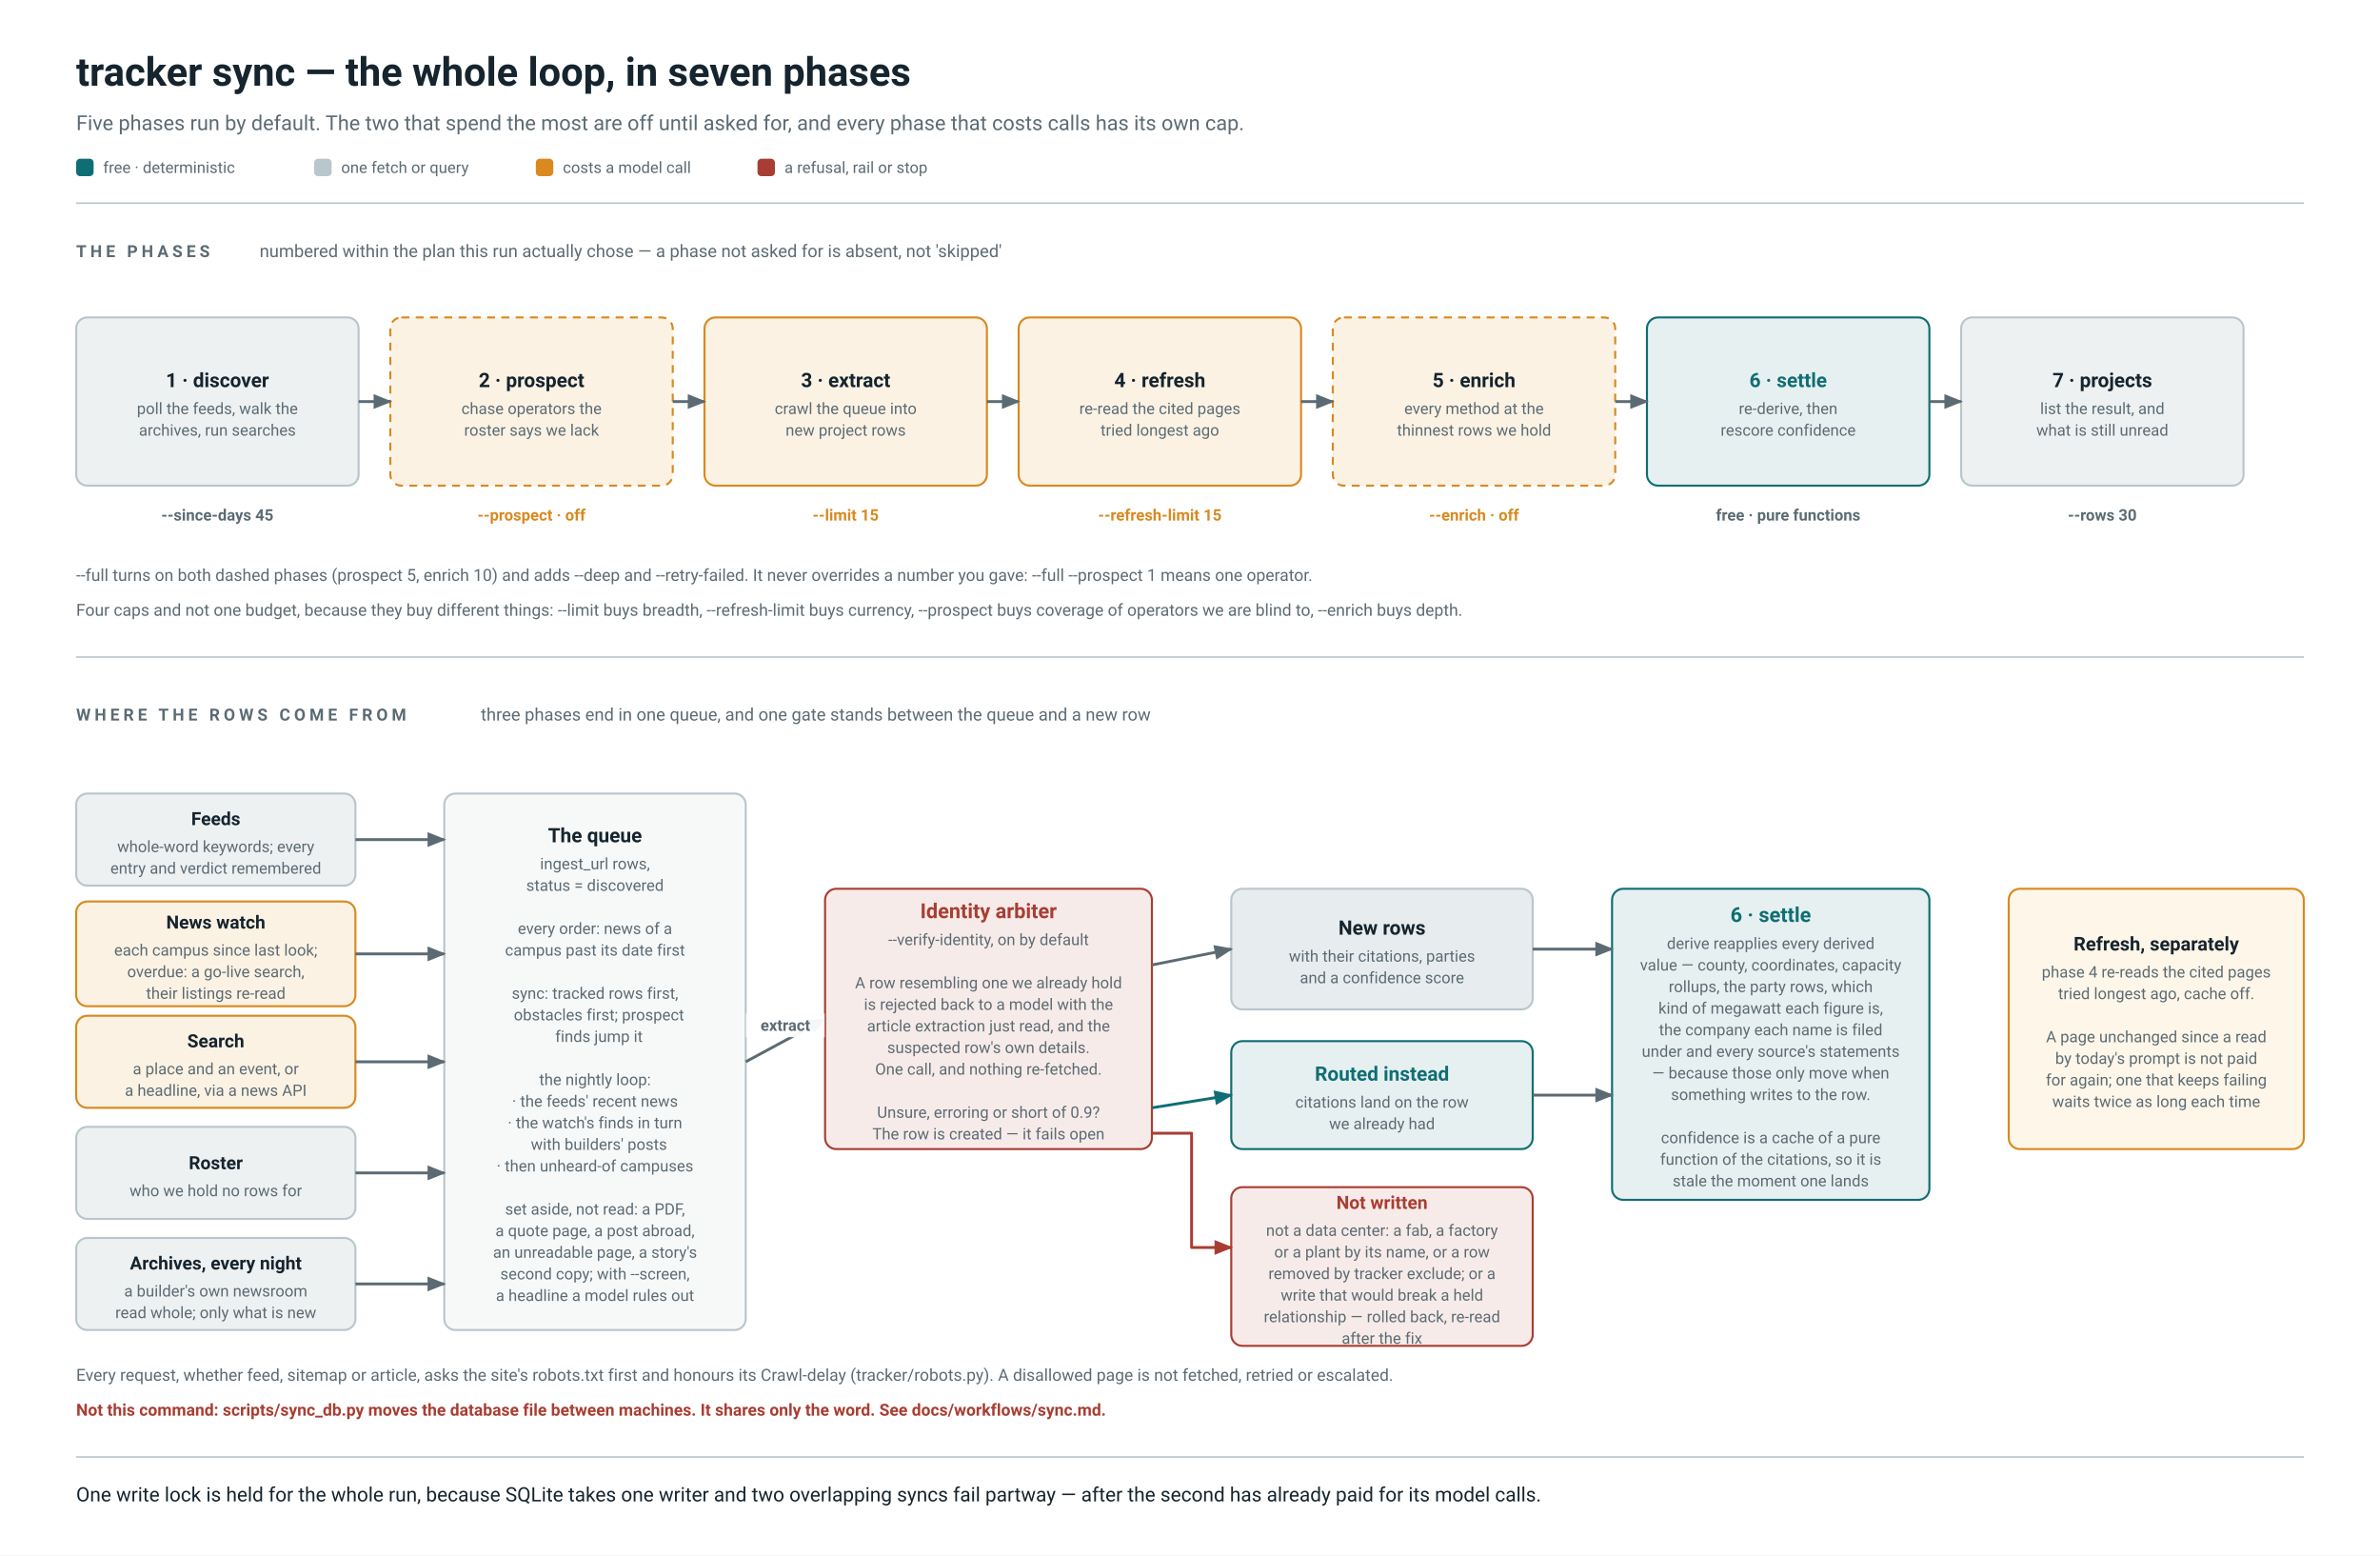
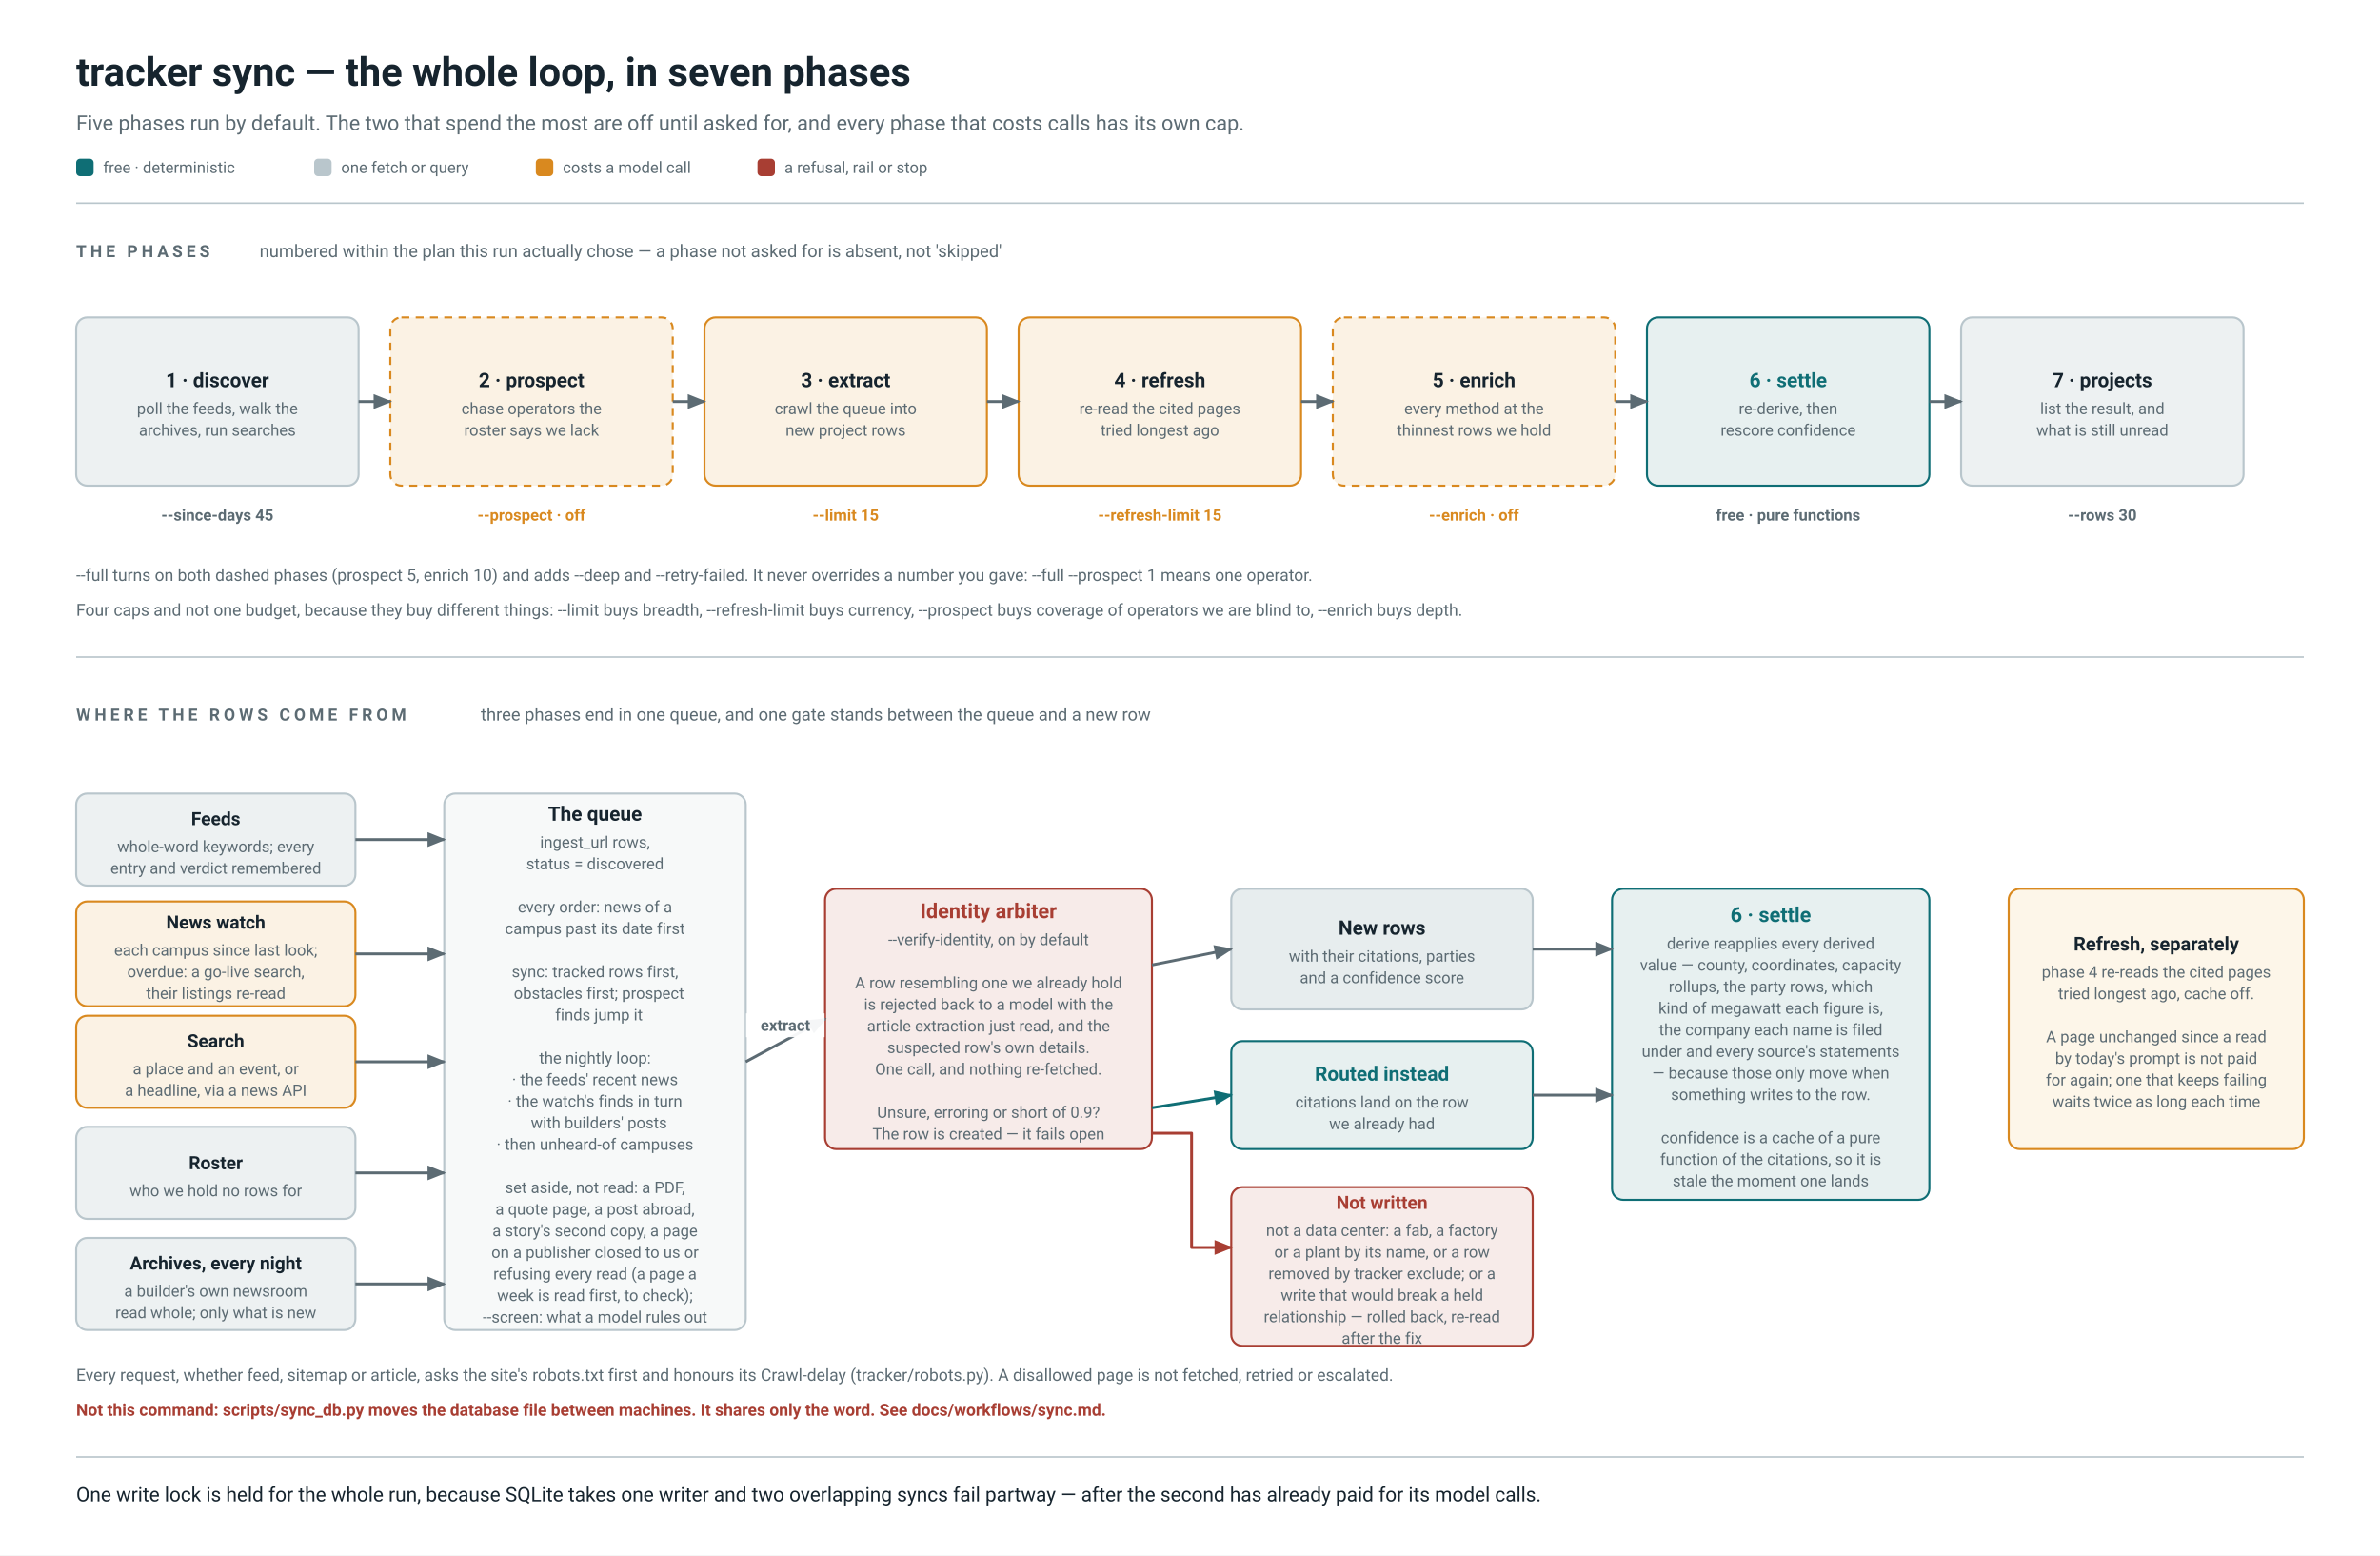
<svg xmlns="http://www.w3.org/2000/svg" width="1500" height="980" viewBox="0 0 1500 980" font-family="system-ui,-apple-system,'Segoe UI',Roboto,'Helvetica Neue','DejaVu Sans',Arial,sans-serif">
  <defs>
    <marker id="a0F6E75" viewBox="0 0 10 10" refX="9" refY="5" markerWidth="6.5" markerHeight="6.5" orient="auto-start-reverse">
      <path d="M 0 1 L 10 5 L 0 9 z" fill="#0F6E75" />
    </marker>
    <marker id="a5C6B73" viewBox="0 0 10 10" refX="9" refY="5" markerWidth="6.5" markerHeight="6.5" orient="auto-start-reverse">
      <path d="M 0 1 L 10 5 L 0 9 z" fill="#5C6B73" />
    </marker>
    <marker id="aA83E33" viewBox="0 0 10 10" refX="9" refY="5" markerWidth="6.5" markerHeight="6.5" orient="auto-start-reverse">
      <path d="M 0 1 L 10 5 L 0 9 z" fill="#A83E33" />
    </marker>
  </defs>
  <rect width="1500" height="980" fill="#FFFFFF" />
  <g font-family="system-ui,-apple-system,'Segoe UI',Roboto,'Helvetica Neue','DejaVu Sans',Arial,sans-serif" xml:space="preserve">
    <text x="48.0" y="54.0" font-size="25" fill="#16242E" text-anchor="start" font-weight="700">tracker sync — the whole loop, in seven phases</text>
    <text x="48.0" y="82.0" font-size="13" fill="#5C6B73" text-anchor="start">Five phases run by default. The two that spend the most are off until asked for, and every phase that costs calls has its own cap.</text>
    <rect x="48.0" y="100.0" width="11" height="11" rx="2.5" fill="#0F6E75" />
    <text x="65.0" y="109.0" font-size="10" fill="#5C6B73" text-anchor="start">free · deterministic</text>
    <rect x="198.0" y="100.0" width="11" height="11" rx="2.5" fill="#B9C6CC" />
    <text x="215.0" y="109.0" font-size="10" fill="#5C6B73" text-anchor="start">one fetch or query</text>
    <rect x="337.7" y="100.0" width="11" height="11" rx="2.5" fill="#D9891F" />
    <text x="354.7" y="109.0" font-size="10" fill="#5C6B73" text-anchor="start">costs a model call</text>
    <rect x="477.4" y="100.0" width="11" height="11" rx="2.5" fill="#A83E33" />
    <text x="494.4" y="109.0" font-size="10" fill="#5C6B73" text-anchor="start">a refusal, rail or stop</text>
    <line x1="48" y1="128" x2="1452" y2="128" stroke="#B9C6CC" stroke-width="1" />
    <text x="48.0" y="162.0" font-size="10.5" fill="#5C6B73" text-anchor="start" font-weight="700" letter-spacing="2.4">THE PHASES</text>
    <text x="163.6" y="162.0" font-size="11" fill="#5C6B73" text-anchor="start">numbered within the plan this run actually chose — a phase not asked for is absent, not 'skipped'</text>
    <rect x="48.0" y="200.0" width="178.0" height="106.0" rx="7" fill="#EDF1F2" stroke="#B9C6CC" stroke-width="1.3" />
    <text x="137.0" y="243.9" font-size="12.5" fill="#16242E" text-anchor="middle" font-weight="700">1 · discover</text>
    <text x="137.0" y="260.9" font-size="10" fill="#5C6B73" text-anchor="middle">poll the feeds, walk the</text>
    <text x="137.0" y="274.5" font-size="10" fill="#5C6B73" text-anchor="middle">archives, run searches</text>
    <text x="137.0" y="328.0" font-size="10" fill="#5C6B73" text-anchor="middle" font-weight="700">--since-days 45</text>
    <rect x="246.0" y="200.0" width="178.0" height="106.0" rx="7" fill="#FBF2E4" stroke="#D9891F" stroke-width="1.3" stroke-dasharray="5 4" />
    <text x="335.0" y="243.9" font-size="12.5" fill="#16242E" text-anchor="middle" font-weight="700">2 · prospect</text>
    <text x="335.0" y="260.9" font-size="10" fill="#5C6B73" text-anchor="middle">chase operators the</text>
    <text x="335.0" y="274.5" font-size="10" fill="#5C6B73" text-anchor="middle">roster says we lack</text>
    <text x="335.0" y="328.0" font-size="10" fill="#D9891F" text-anchor="middle" font-weight="700">--prospect · off</text>
    <rect x="444.0" y="200.0" width="178.0" height="106.0" rx="7" fill="#FBF2E4" stroke="#D9891F" stroke-width="1.3" />
    <text x="533.0" y="243.9" font-size="12.5" fill="#16242E" text-anchor="middle" font-weight="700">3 · extract</text>
    <text x="533.0" y="260.9" font-size="10" fill="#5C6B73" text-anchor="middle">crawl the queue into</text>
    <text x="533.0" y="274.5" font-size="10" fill="#5C6B73" text-anchor="middle">new project rows</text>
    <text x="533.0" y="328.0" font-size="10" fill="#D9891F" text-anchor="middle" font-weight="700">--limit 15</text>
    <rect x="642.0" y="200.0" width="178.0" height="106.0" rx="7" fill="#FBF2E4" stroke="#D9891F" stroke-width="1.3" />
    <text x="731.0" y="243.9" font-size="12.5" fill="#16242E" text-anchor="middle" font-weight="700">4 · refresh</text>
    <text x="731.0" y="260.9" font-size="10" fill="#5C6B73" text-anchor="middle">re-read the cited pages</text>
    <text x="731.0" y="274.5" font-size="10" fill="#5C6B73" text-anchor="middle">tried longest ago</text>
    <text x="731.0" y="328.0" font-size="10" fill="#D9891F" text-anchor="middle" font-weight="700">--refresh-limit 15</text>
    <rect x="840.0" y="200.0" width="178.0" height="106.0" rx="7" fill="#FBF2E4" stroke="#D9891F" stroke-width="1.3" stroke-dasharray="5 4" />
    <text x="929.0" y="243.9" font-size="12.5" fill="#16242E" text-anchor="middle" font-weight="700">5 · enrich</text>
    <text x="929.0" y="260.9" font-size="10" fill="#5C6B73" text-anchor="middle">every method at the</text>
    <text x="929.0" y="274.5" font-size="10" fill="#5C6B73" text-anchor="middle">thinnest rows we hold</text>
    <text x="929.0" y="328.0" font-size="10" fill="#D9891F" text-anchor="middle" font-weight="700">--enrich · off</text>
    <rect x="1038.0" y="200.0" width="178.0" height="106.0" rx="7" fill="#E7F0F0" stroke="#0F6E75" stroke-width="1.3" />
    <text x="1127.0" y="243.9" font-size="12.5" fill="#0F6E75" text-anchor="middle" font-weight="700">6 · settle</text>
    <text x="1127.0" y="260.9" font-size="10" fill="#5C6B73" text-anchor="middle">re-derive, then</text>
    <text x="1127.0" y="274.5" font-size="10" fill="#5C6B73" text-anchor="middle">rescore confidence</text>
    <text x="1127.0" y="328.0" font-size="10" fill="#5C6B73" text-anchor="middle" font-weight="700">free · pure functions</text>
    <rect x="1236.0" y="200.0" width="178.0" height="106.0" rx="7" fill="#EDF1F2" stroke="#B9C6CC" stroke-width="1.3" />
    <text x="1325.0" y="243.9" font-size="12.5" fill="#16242E" text-anchor="middle" font-weight="700">7 · projects</text>
    <text x="1325.0" y="260.9" font-size="10" fill="#5C6B73" text-anchor="middle">list the result, and</text>
    <text x="1325.0" y="274.5" font-size="10" fill="#5C6B73" text-anchor="middle">what is still unread</text>
    <text x="1325.0" y="328.0" font-size="10" fill="#5C6B73" text-anchor="middle" font-weight="700">--rows 30</text>
    <polyline points="226.0,253.0 246.0,253.0" fill="none" stroke="#5C6B73" stroke-width="1.8" stroke-linejoin="round" marker-end="url(#a5C6B73)" />
    <polyline points="424.0,253.0 444.0,253.0" fill="none" stroke="#5C6B73" stroke-width="1.8" stroke-linejoin="round" marker-end="url(#a5C6B73)" />
    <polyline points="622.0,253.0 642.0,253.0" fill="none" stroke="#5C6B73" stroke-width="1.8" stroke-linejoin="round" marker-end="url(#a5C6B73)" />
    <polyline points="820.0,253.0 840.0,253.0" fill="none" stroke="#5C6B73" stroke-width="1.8" stroke-linejoin="round" marker-end="url(#a5C6B73)" />
    <polyline points="1018.0,253.0 1038.0,253.0" fill="none" stroke="#5C6B73" stroke-width="1.8" stroke-linejoin="round" marker-end="url(#a5C6B73)" />
    <polyline points="1216.0,253.0 1236.0,253.0" fill="none" stroke="#5C6B73" stroke-width="1.8" stroke-linejoin="round" marker-end="url(#a5C6B73)" />
    <text x="48.0" y="366.0" font-size="10.5" fill="#5C6B73" text-anchor="start">--full turns on both dashed phases (prospect 5, enrich 10) and adds --deep and --retry-failed. It never overrides a number you gave: --full --prospect 1 means one operator.</text>
    <text x="48.0" y="388.0" font-size="10.5" fill="#5C6B73" text-anchor="start">Four caps and not one budget, because they buy different things: --limit buys breadth, --refresh-limit buys currency, --prospect buys coverage of operators we are blind to, --enrich buys depth.</text>
    <line x1="48" y1="414" x2="1452" y2="414" stroke="#B9C6CC" stroke-width="1" />
    <text x="48.0" y="454.0" font-size="10.5" fill="#5C6B73" text-anchor="start" font-weight="700" letter-spacing="2.4">WHERE THE ROWS COME FROM</text>
    <text x="303.0" y="454.0" font-size="11" fill="#5C6B73" text-anchor="start">three phases end in one queue, and one gate stands between the queue and a new row</text>
    <rect x="48.0" y="500.0" width="176.0" height="58.0" rx="7" fill="#EDF1F2" stroke="#B9C6CC" stroke-width="1.3" />
    <text x="136.0" y="519.9" font-size="11.5" fill="#16242E" text-anchor="middle" font-weight="700">Feeds</text>
    <text x="136.0" y="536.9" font-size="10" fill="#5C6B73" text-anchor="middle">whole-word keywords; every</text>
    <text x="136.0" y="550.5" font-size="10" fill="#5C6B73" text-anchor="middle">entry and verdict remembered</text>
    <rect x="48.0" y="568.0" width="176.0" height="66.0" rx="7" fill="#FBF2E4" stroke="#D9891F" stroke-width="1.3" />
    <text x="136.0" y="585.1" font-size="11.5" fill="#16242E" text-anchor="middle" font-weight="700">News watch</text>
    <text x="136.0" y="602.1" font-size="10" fill="#5C6B73" text-anchor="middle">each campus since last look;</text>
    <text x="136.0" y="615.7" font-size="10" fill="#5C6B73" text-anchor="middle">overdue: a go-live search,</text>
    <text x="136.0" y="629.3" font-size="10" fill="#5C6B73" text-anchor="middle">their listings re-read</text>
    <rect x="48.0" y="640.0" width="176.0" height="58.0" rx="7" fill="#FBF2E4" stroke="#D9891F" stroke-width="1.3" />
    <text x="136.0" y="659.9" font-size="11.5" fill="#16242E" text-anchor="middle" font-weight="700">Search</text>
    <text x="136.0" y="676.9" font-size="10" fill="#5C6B73" text-anchor="middle">a place and an event, or</text>
    <text x="136.0" y="690.5" font-size="10" fill="#5C6B73" text-anchor="middle">a headline, via a news API</text>
    <rect x="48.0" y="710.0" width="176.0" height="58.0" rx="7" fill="#EDF1F2" stroke="#B9C6CC" stroke-width="1.3" />
    <text x="136.0" y="736.7" font-size="11.5" fill="#16242E" text-anchor="middle" font-weight="700">Roster</text>
    <text x="136.0" y="753.7" font-size="10" fill="#5C6B73" text-anchor="middle">who we hold no rows for</text>
    <rect x="48.0" y="780.0" width="176.0" height="58.0" rx="7" fill="#EDF1F2" stroke="#B9C6CC" stroke-width="1.3" />
    <text x="136.0" y="799.9" font-size="11.5" fill="#16242E" text-anchor="middle" font-weight="700">Archives, every night</text>
    <text x="136.0" y="816.9" font-size="10" fill="#5C6B73" text-anchor="middle">a builder's own newsroom</text>
    <text x="136.0" y="830.5" font-size="10" fill="#5C6B73" text-anchor="middle">read whole; only what is new</text>
    <rect x="280.0" y="500.0" width="190.0" height="338.0" rx="7" fill="#F7F9F9" stroke="#B9C6CC" stroke-width="1.3" />
-     <text x="375.0" y="530.7" font-size="12.5" fill="#16242E" text-anchor="middle" font-weight="700">The queue</text>
-     <text x="375.0" y="547.7" font-size="10" fill="#5C6B73" text-anchor="middle">ingest_url rows,</text>
-     <text x="375.0" y="561.3" font-size="10" fill="#5C6B73" text-anchor="middle">status = discovered</text>
-     <text x="375.0" y="574.9" font-size="10" fill="#5C6B73" text-anchor="middle" />
-     <text x="375.0" y="588.5" font-size="10" fill="#5C6B73" text-anchor="middle">every order: news of a</text>
-     <text x="375.0" y="602.1" font-size="10" fill="#5C6B73" text-anchor="middle">campus past its date first</text>
-     <text x="375.0" y="615.7" font-size="10" fill="#5C6B73" text-anchor="middle" />
-     <text x="375.0" y="629.3" font-size="10" fill="#5C6B73" text-anchor="middle">sync: tracked rows first,</text>
-     <text x="375.0" y="642.9" font-size="10" fill="#5C6B73" text-anchor="middle">  obstacles first; prospect</text>
-     <text x="375.0" y="656.5" font-size="10" fill="#5C6B73" text-anchor="middle">  finds jump it</text>
-     <text x="375.0" y="670.1" font-size="10" fill="#5C6B73" text-anchor="middle" />
-     <text x="375.0" y="683.7" font-size="10" fill="#5C6B73" text-anchor="middle">the nightly loop:</text>
-     <text x="375.0" y="697.3" font-size="10" fill="#5C6B73" text-anchor="middle">· the feeds' recent news</text>
-     <text x="375.0" y="710.9" font-size="10" fill="#5C6B73" text-anchor="middle">· the watch's finds in turn</text>
-     <text x="375.0" y="724.5" font-size="10" fill="#5C6B73" text-anchor="middle">  with builders' posts</text>
-     <text x="375.0" y="738.1" font-size="10" fill="#5C6B73" text-anchor="middle">· then unheard-of campuses</text>
-     <text x="375.0" y="751.7" font-size="10" fill="#5C6B73" text-anchor="middle" />
-     <text x="375.0" y="765.3" font-size="10" fill="#5C6B73" text-anchor="middle">set aside, not read: a PDF,</text>
-     <text x="375.0" y="778.9" font-size="10" fill="#5C6B73" text-anchor="middle">a quote page, a post abroad,</text>
-     <text x="375.0" y="792.5" font-size="10" fill="#5C6B73" text-anchor="middle">an unreadable page, a story's</text>
-     <text x="375.0" y="806.1" font-size="10" fill="#5C6B73" text-anchor="middle">second copy; with --screen,</text>
-     <text x="375.0" y="819.7" font-size="10" fill="#5C6B73" text-anchor="middle">a headline a model rules out</text>
+     <text x="375.0" y="517.1" font-size="12.5" fill="#16242E" text-anchor="middle" font-weight="700">The queue</text>
+     <text x="375.0" y="534.1" font-size="10" fill="#5C6B73" text-anchor="middle">ingest_url rows,</text>
+     <text x="375.0" y="547.7" font-size="10" fill="#5C6B73" text-anchor="middle">status = discovered</text>
+     <text x="375.0" y="561.3" font-size="10" fill="#5C6B73" text-anchor="middle" />
+     <text x="375.0" y="574.9" font-size="10" fill="#5C6B73" text-anchor="middle">every order: news of a</text>
+     <text x="375.0" y="588.5" font-size="10" fill="#5C6B73" text-anchor="middle">campus past its date first</text>
+     <text x="375.0" y="602.1" font-size="10" fill="#5C6B73" text-anchor="middle" />
+     <text x="375.0" y="615.7" font-size="10" fill="#5C6B73" text-anchor="middle">sync: tracked rows first,</text>
+     <text x="375.0" y="629.3" font-size="10" fill="#5C6B73" text-anchor="middle">  obstacles first; prospect</text>
+     <text x="375.0" y="642.9" font-size="10" fill="#5C6B73" text-anchor="middle">  finds jump it</text>
+     <text x="375.0" y="656.5" font-size="10" fill="#5C6B73" text-anchor="middle" />
+     <text x="375.0" y="670.1" font-size="10" fill="#5C6B73" text-anchor="middle">the nightly loop:</text>
+     <text x="375.0" y="683.7" font-size="10" fill="#5C6B73" text-anchor="middle">· the feeds' recent news</text>
+     <text x="375.0" y="697.3" font-size="10" fill="#5C6B73" text-anchor="middle">· the watch's finds in turn</text>
+     <text x="375.0" y="710.9" font-size="10" fill="#5C6B73" text-anchor="middle">  with builders' posts</text>
+     <text x="375.0" y="724.5" font-size="10" fill="#5C6B73" text-anchor="middle">· then unheard-of campuses</text>
+     <text x="375.0" y="738.1" font-size="10" fill="#5C6B73" text-anchor="middle" />
+     <text x="375.0" y="751.7" font-size="10" fill="#5C6B73" text-anchor="middle">set aside, not read: a PDF,</text>
+     <text x="375.0" y="765.3" font-size="10" fill="#5C6B73" text-anchor="middle">a quote page, a post abroad,</text>
+     <text x="375.0" y="778.9" font-size="10" fill="#5C6B73" text-anchor="middle">a story's second copy, a page</text>
+     <text x="375.0" y="792.5" font-size="10" fill="#5C6B73" text-anchor="middle">on a publisher closed to us or</text>
+     <text x="375.0" y="806.1" font-size="10" fill="#5C6B73" text-anchor="middle">refusing every read (a page a</text>
+     <text x="375.0" y="819.7" font-size="10" fill="#5C6B73" text-anchor="middle">week is read first, to check);</text>
+     <text x="375.0" y="833.3" font-size="10" fill="#5C6B73" text-anchor="middle">--screen: what a model rules out</text>
    <polyline points="224.0,529.0 280.0,529.0" fill="none" stroke="#5C6B73" stroke-width="1.8" stroke-linejoin="round" marker-end="url(#a5C6B73)" />
    <polyline points="224.0,601.0 280.0,601.0" fill="none" stroke="#5C6B73" stroke-width="1.8" stroke-linejoin="round" marker-end="url(#a5C6B73)" />
    <polyline points="224.0,669.0 280.0,669.0" fill="none" stroke="#5C6B73" stroke-width="1.8" stroke-linejoin="round" marker-end="url(#a5C6B73)" />
    <polyline points="224.0,739.0 280.0,739.0" fill="none" stroke="#5C6B73" stroke-width="1.8" stroke-linejoin="round" marker-end="url(#a5C6B73)" />
    <polyline points="224.0,809.0 280.0,809.0" fill="none" stroke="#5C6B73" stroke-width="1.8" stroke-linejoin="round" marker-end="url(#a5C6B73)" />
    <rect x="520.0" y="560.0" width="206.0" height="164.0" rx="7" fill="#F7EBE9" stroke="#A83E33" stroke-width="1.3" />
    <text x="623.0" y="578.5" font-size="13" fill="#A83E33" text-anchor="middle" font-weight="700">Identity arbiter</text>
    <text x="623.0" y="595.5" font-size="10" fill="#5C6B73" text-anchor="middle">--verify-identity, on by default</text>
    <text x="623.0" y="609.1" font-size="10" fill="#5C6B73" text-anchor="middle" />
    <text x="623.0" y="622.7" font-size="10" fill="#5C6B73" text-anchor="middle">A row resembling one we already hold</text>
    <text x="623.0" y="636.3" font-size="10" fill="#5C6B73" text-anchor="middle">is rejected back to a model with the</text>
    <text x="623.0" y="649.9" font-size="10" fill="#5C6B73" text-anchor="middle">article extraction just read, and the</text>
    <text x="623.0" y="663.5" font-size="10" fill="#5C6B73" text-anchor="middle">suspected row's own details.</text>
    <text x="623.0" y="677.1" font-size="10" fill="#5C6B73" text-anchor="middle">One call, and nothing re-fetched.</text>
    <text x="623.0" y="690.7" font-size="10" fill="#5C6B73" text-anchor="middle" />
    <text x="623.0" y="704.3" font-size="10" fill="#5C6B73" text-anchor="middle">Unsure, erroring or short of 0.9?</text>
    <text x="623.0" y="717.9" font-size="10" fill="#5C6B73" text-anchor="middle">The row is created — it fails open</text>
    <polyline points="470.0,669.0 520.0,642.0" fill="none" stroke="#5C6B73" stroke-width="1.8" stroke-linejoin="round" marker-end="url(#a5C6B73)" />
    <rect x="470.2" y="638.5" width="49.5" height="15" fill="#FFFFFF" opacity="0.94" />
    <text x="495.0" y="649.5" font-size="10" fill="#5C6B73" text-anchor="middle" font-weight="700">extract</text>
    <rect x="776.0" y="560.0" width="190.0" height="76.0" rx="7" fill="#E7EDEE" stroke="#B9C6CC" stroke-width="1.3" />
    <text x="871.0" y="588.9" font-size="12.5" fill="#16242E" text-anchor="middle" font-weight="700">New rows</text>
    <text x="871.0" y="605.9" font-size="10" fill="#5C6B73" text-anchor="middle">with their citations, parties</text>
    <text x="871.0" y="619.5" font-size="10" fill="#5C6B73" text-anchor="middle">and a confidence score</text>
    <rect x="776.0" y="656.0" width="190.0" height="68.0" rx="7" fill="#E7F0F0" stroke="#0F6E75" stroke-width="1.3" />
    <text x="871.0" y="680.9" font-size="12.5" fill="#0F6E75" text-anchor="middle" font-weight="700">Routed instead</text>
    <text x="871.0" y="697.9" font-size="10" fill="#5C6B73" text-anchor="middle">citations land on the row</text>
    <text x="871.0" y="711.5" font-size="10" fill="#5C6B73" text-anchor="middle">we already had</text>
    <polyline points="726.0,608.0 776.0,598.0" fill="none" stroke="#5C6B73" stroke-width="1.8" stroke-linejoin="round" marker-end="url(#a5C6B73)" />
    <polyline points="726.0,698.0 776.0,690.0" fill="none" stroke="#0F6E75" stroke-width="1.8" stroke-linejoin="round" marker-end="url(#a0F6E75)" />
    <rect x="776.0" y="748.0" width="190.0" height="100.0" rx="7" fill="#F7EBE9" stroke="#A83E33" stroke-width="1.3" />
    <text x="871.0" y="761.7" font-size="11.5" fill="#A83E33" text-anchor="middle" font-weight="700">Not written</text>
    <text x="871.0" y="778.7" font-size="10" fill="#5C6B73" text-anchor="middle">not a data center: a fab, a factory</text>
    <text x="871.0" y="792.3" font-size="10" fill="#5C6B73" text-anchor="middle">or a plant by its name, or a row</text>
    <text x="871.0" y="805.9" font-size="10" fill="#5C6B73" text-anchor="middle">removed by tracker exclude; or a</text>
    <text x="871.0" y="819.5" font-size="10" fill="#5C6B73" text-anchor="middle">write that would break a held</text>
    <text x="871.0" y="833.1" font-size="10" fill="#5C6B73" text-anchor="middle">relationship — rolled back, re-read</text>
    <text x="871.0" y="846.7" font-size="10" fill="#5C6B73" text-anchor="middle">after the fix</text>
    <polyline points="726.0,714.0 751.0,714.0 751.0,786.0 776.0,786.0" fill="none" stroke="#A83E33" stroke-width="1.8" stroke-linejoin="round" marker-end="url(#aA83E33)" />
    <rect x="1016.0" y="560.0" width="200.0" height="196.0" rx="7" fill="#E7F0F0" stroke="#0F6E75" stroke-width="1.3" />
    <text x="1116.0" y="580.9" font-size="13" fill="#0F6E75" text-anchor="middle" font-weight="700">6 · settle</text>
    <text x="1116.0" y="597.9" font-size="10" fill="#5C6B73" text-anchor="middle">derive reapplies every derived</text>
    <text x="1116.0" y="611.5" font-size="10" fill="#5C6B73" text-anchor="middle">value — county, coordinates, capacity</text>
    <text x="1116.0" y="625.1" font-size="10" fill="#5C6B73" text-anchor="middle">rollups, the party rows, which</text>
    <text x="1116.0" y="638.7" font-size="10" fill="#5C6B73" text-anchor="middle">kind of megawatt each figure is,</text>
    <text x="1116.0" y="652.3" font-size="10" fill="#5C6B73" text-anchor="middle">the company each name is filed</text>
    <text x="1116.0" y="665.9" font-size="10" fill="#5C6B73" text-anchor="middle">under and every source's statements</text>
    <text x="1116.0" y="679.5" font-size="10" fill="#5C6B73" text-anchor="middle">— because those only move when</text>
    <text x="1116.0" y="693.1" font-size="10" fill="#5C6B73" text-anchor="middle">something writes to the row.</text>
    <text x="1116.0" y="706.7" font-size="10" fill="#5C6B73" text-anchor="middle" />
    <text x="1116.0" y="720.3" font-size="10" fill="#5C6B73" text-anchor="middle">confidence is a cache of a pure</text>
    <text x="1116.0" y="733.9" font-size="10" fill="#5C6B73" text-anchor="middle">function of the citations, so it is</text>
    <text x="1116.0" y="747.5" font-size="10" fill="#5C6B73" text-anchor="middle">stale the moment one lands</text>
    <polyline points="966.0,598.0 1016.0,598.0" fill="none" stroke="#5C6B73" stroke-width="1.8" stroke-linejoin="round" marker-end="url(#a5C6B73)" />
    <polyline points="966.0,690.0 1016.0,690.0" fill="none" stroke="#5C6B73" stroke-width="1.8" stroke-linejoin="round" marker-end="url(#a5C6B73)" />
    <rect x="1266.0" y="560.0" width="186.0" height="164.0" rx="7" fill="#FDF6E9" stroke="#D9891F" stroke-width="1.3" />
    <text x="1359.0" y="598.9" font-size="12" fill="#16242E" text-anchor="middle" font-weight="700">Refresh, separately</text>
    <text x="1359.0" y="615.9" font-size="10" fill="#5C6B73" text-anchor="middle">phase 4 re-reads the cited pages</text>
    <text x="1359.0" y="629.5" font-size="10" fill="#5C6B73" text-anchor="middle">tried longest ago, cache off.</text>
    <text x="1359.0" y="643.1" font-size="10" fill="#5C6B73" text-anchor="middle" />
    <text x="1359.0" y="656.7" font-size="10" fill="#5C6B73" text-anchor="middle">A page unchanged since a read</text>
    <text x="1359.0" y="670.3" font-size="10" fill="#5C6B73" text-anchor="middle">by today's prompt is not paid</text>
    <text x="1359.0" y="683.9" font-size="10" fill="#5C6B73" text-anchor="middle">for again; one that keeps failing</text>
    <text x="1359.0" y="697.5" font-size="10" fill="#5C6B73" text-anchor="middle">waits twice as long each time</text>
    <text x="48.0" y="870.0" font-size="10.5" fill="#5C6B73" text-anchor="start">Every request, whether feed, sitemap or article, asks the site's robots.txt first and honours its Crawl-delay (tracker/robots.py). A disallowed page is not fetched, retried or escalated.</text>
    <text x="48.0" y="892.0" font-size="10.5" fill="#A83E33" text-anchor="start" font-weight="700">Not this command: scripts/sync_db.py moves the database file between machines. It shares only the word. See docs/workflows/sync.md.</text>
    <line x1="48" y1="918" x2="1452" y2="918" stroke="#B9C6CC" stroke-width="1" />
    <text x="48.0" y="946.0" font-size="12.5" fill="#16242E" text-anchor="start">One write lock is held for the whole run, because SQLite takes one writer and two overlapping syncs fail partway — after the second has already paid for its model calls.</text>
  </g>
</svg>
